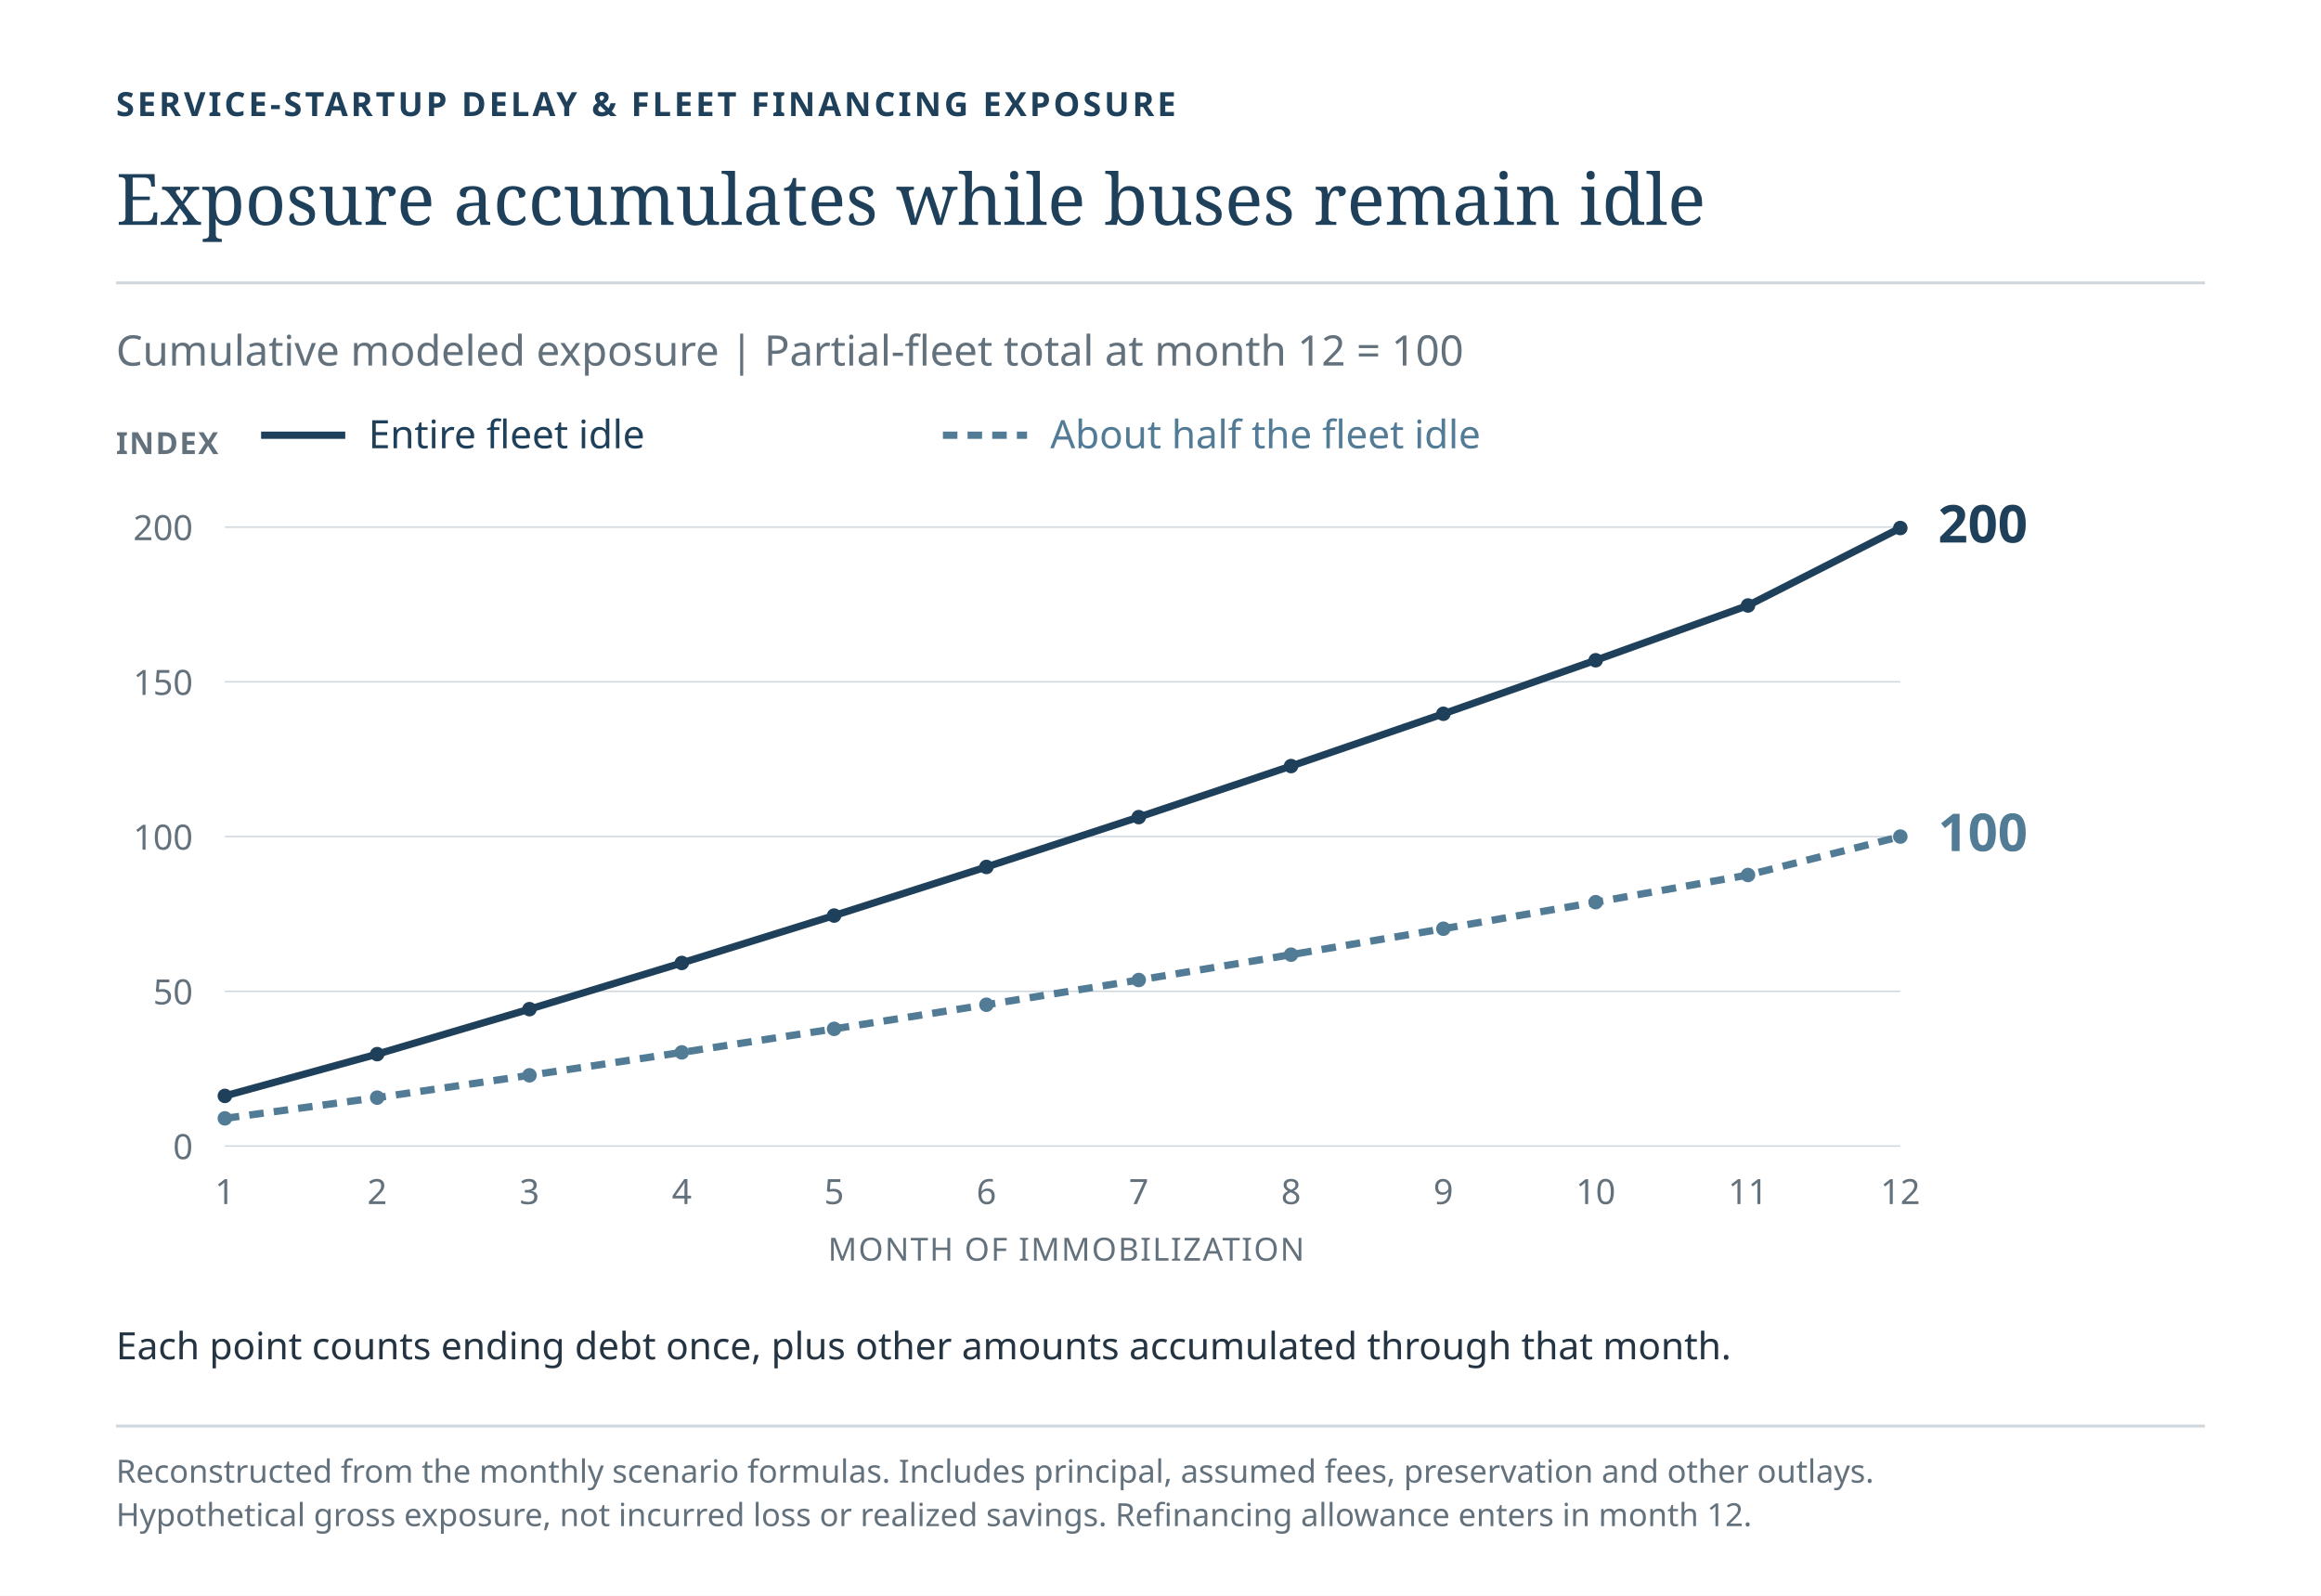
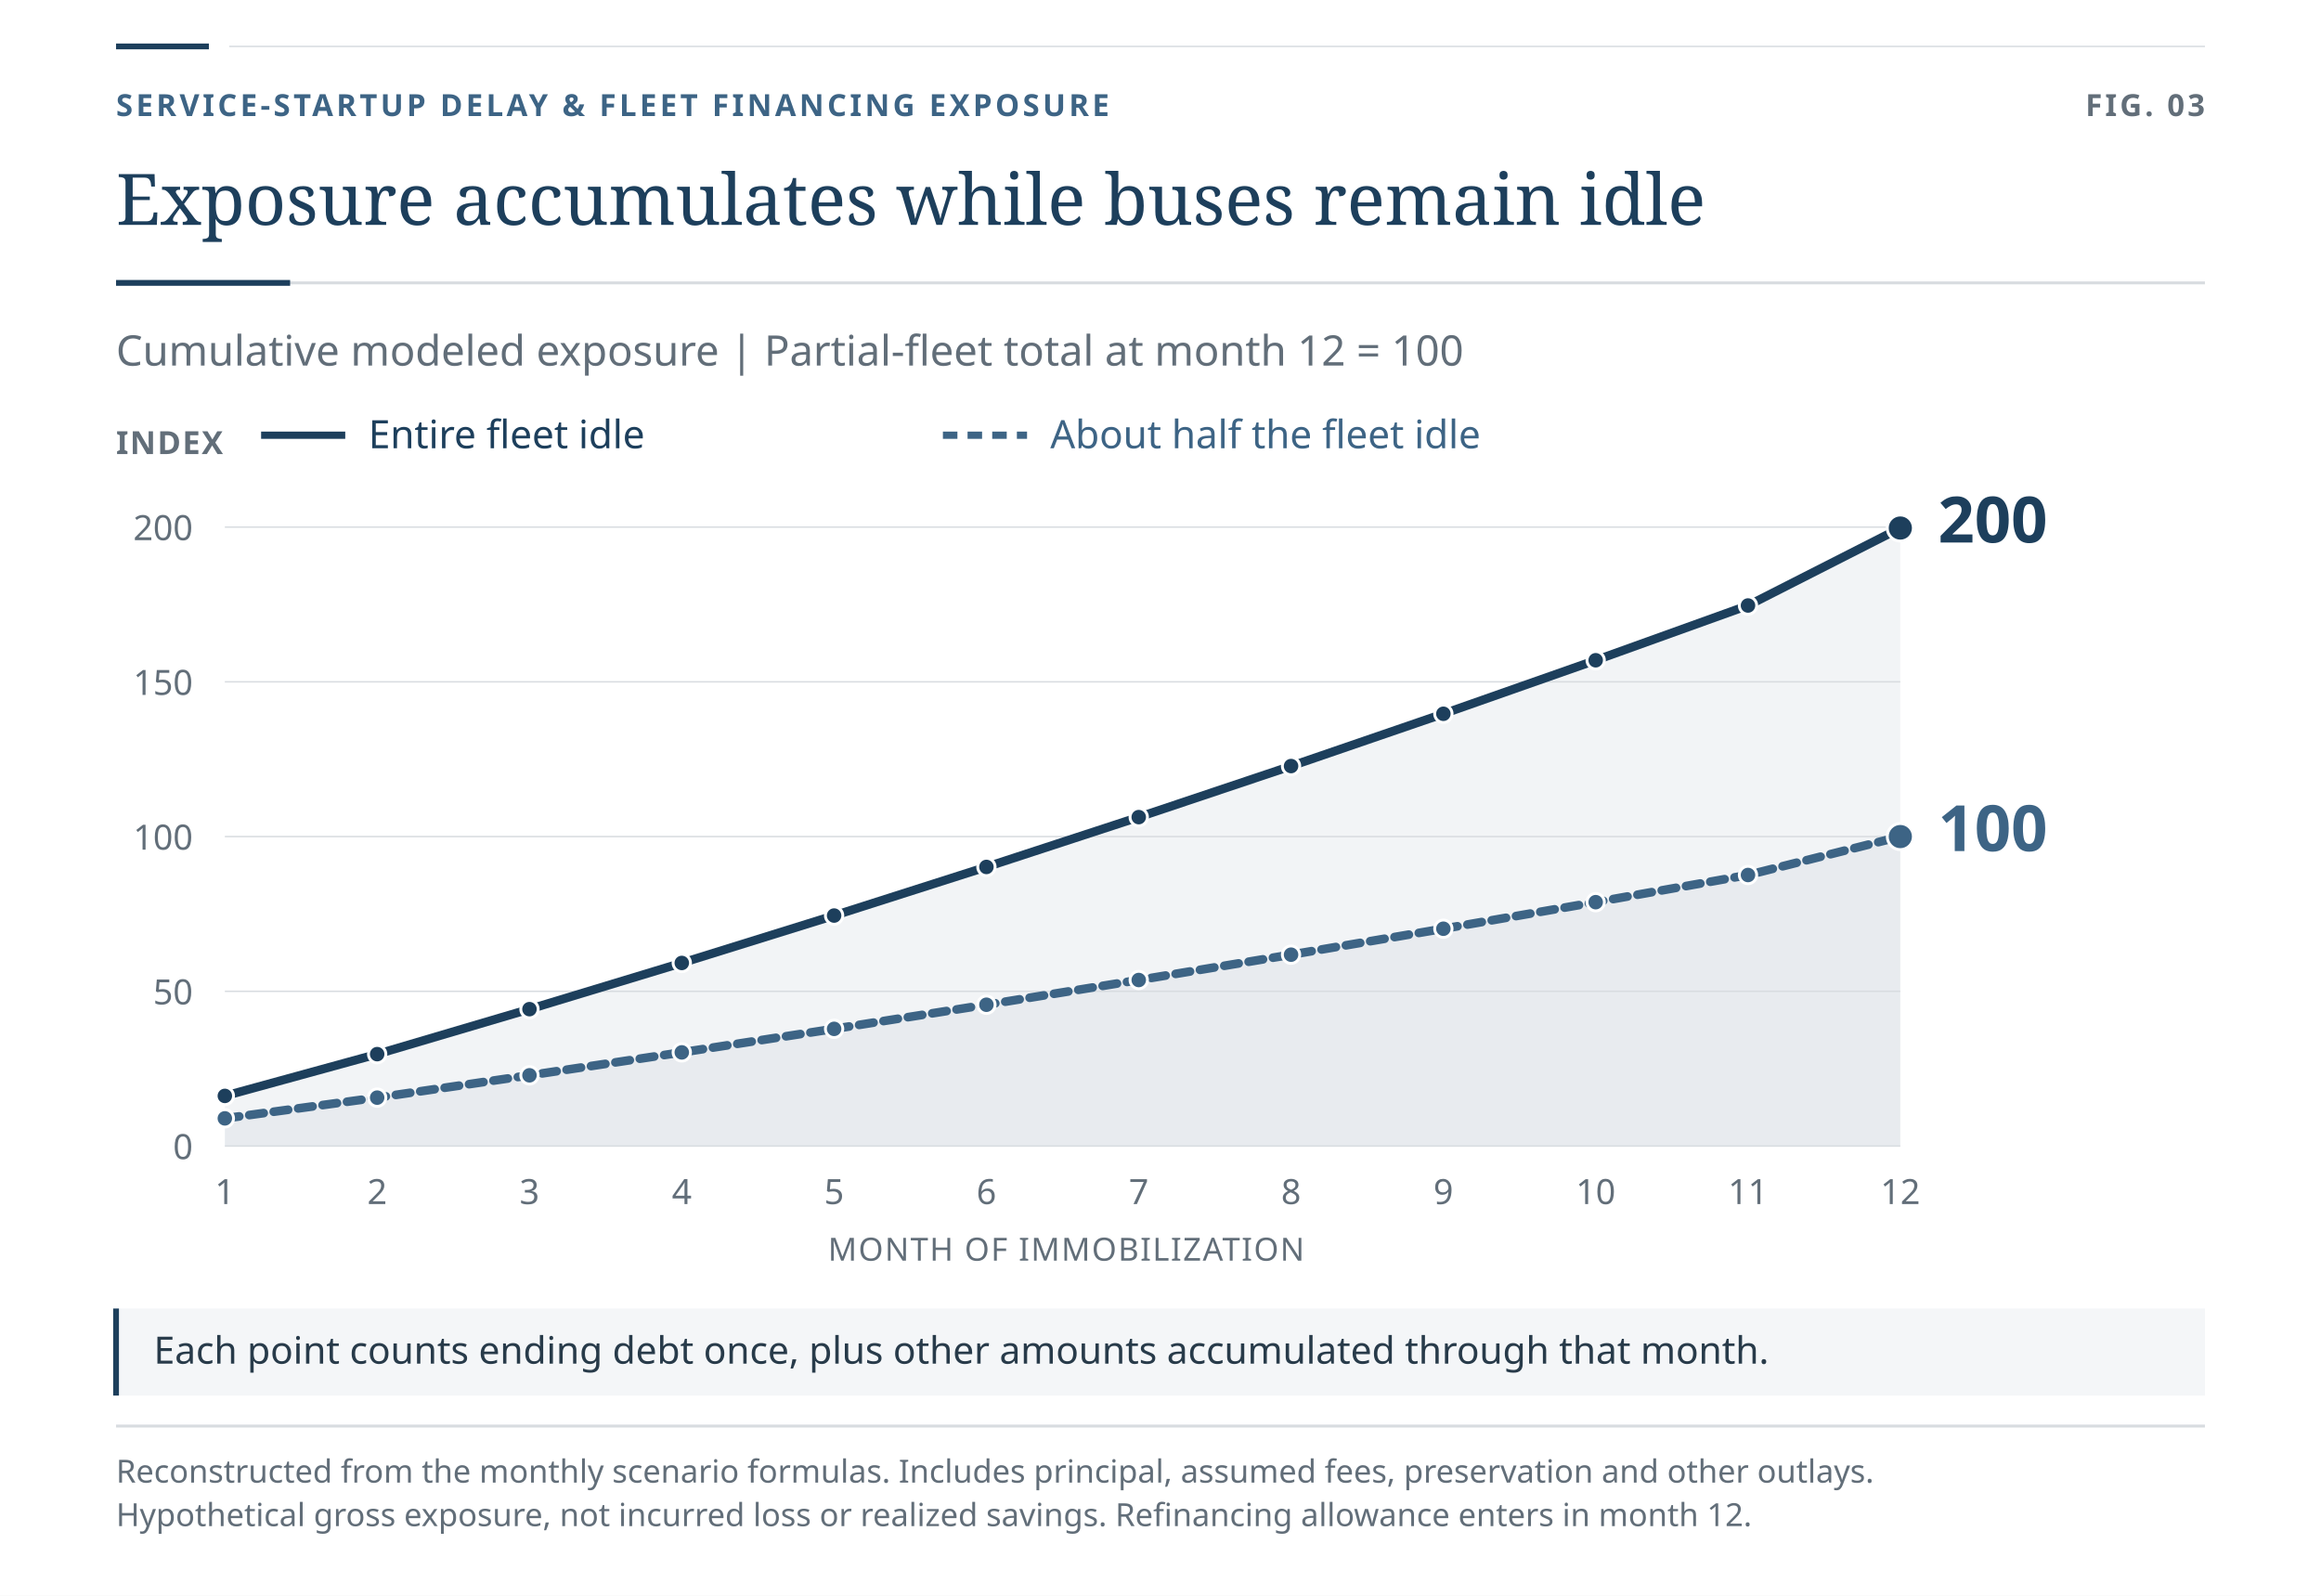
<svg xmlns="http://www.w3.org/2000/svg" width="1600" height="1100" viewBox="0 0 1600 1100" role="img" aria-labelledby="title desc">
  <defs>
    <pattern id="hatch" width="16" height="16" patternUnits="userSpaceOnUse">
      <path d="M-4 4L4 -4 M0 16L16 0 M12 20L20 12" stroke="#94aabb" stroke-width="2" />
    </pattern>
  </defs>
  <rect x="0" y="0" width="1600" height="1100" fill="#ffffff" stroke="none" stroke-width="1" />
-   <text x="80" y="80" font-family="Calibri, sans-serif" font-size="23" font-weight="700" text-anchor="start" letter-spacing="2" fill="#1e405a">SERVICE-STARTUP DELAY &amp; FLEET FINANCING EXPOSURE</text>
-   <text x="80" y="155" font-family="Georgia, serif" font-size="49" font-weight="400" text-anchor="start" letter-spacing="0" fill="#1e405a">Exposure accumulates while buses remain idle</text>
-   <path d="M80 195L1520 195" fill="none" stroke="#cfd7dd" stroke-width="2" />
-   <text x="80" y="252" font-family="Calibri, sans-serif" font-size="29" font-weight="400" text-anchor="start" letter-spacing="0" fill="#63717c">Cumulative modeled exposure  |  Partial-fleet total at month 12 = 100</text>
-   <path d="M155 790.0L1310 790.0" fill="none" stroke="#cfd7dd" stroke-width="1" />
-   <text x="133" y="799.0" font-family="Calibri, sans-serif" font-size="24" font-weight="400" text-anchor="end" letter-spacing="0" fill="#63717c">0</text>
-   <path d="M155 683.333L1310 683.333" fill="none" stroke="#cfd7dd" stroke-width="1" />
-   <text x="133" y="692.333" font-family="Calibri, sans-serif" font-size="24" font-weight="400" text-anchor="end" letter-spacing="0" fill="#63717c">50</text>
-   <path d="M155 576.667L1310 576.667" fill="none" stroke="#cfd7dd" stroke-width="1" />
-   <text x="133" y="585.667" font-family="Calibri, sans-serif" font-size="24" font-weight="400" text-anchor="end" letter-spacing="0" fill="#63717c">100</text>
-   <path d="M155 470.0L1310 470.0" fill="none" stroke="#cfd7dd" stroke-width="1" />
-   <text x="133" y="479.0" font-family="Calibri, sans-serif" font-size="24" font-weight="400" text-anchor="end" letter-spacing="0" fill="#63717c">150</text>
-   <path d="M155 363.333L1310 363.333" fill="none" stroke="#cfd7dd" stroke-width="1" />
-   <text x="133" y="372.333" font-family="Calibri, sans-serif" font-size="24" font-weight="400" text-anchor="end" letter-spacing="0" fill="#63717c">200</text>
-   <text x="80" y="313" font-family="Calibri, sans-serif" font-size="21" font-weight="700" text-anchor="start" letter-spacing="1" fill="#63717c">INDEX</text>
-   <text x="155.0" y="830" font-family="Calibri, sans-serif" font-size="24" font-weight="400" text-anchor="middle" letter-spacing="0" fill="#63717c">1</text>
-   <text x="260.0" y="830" font-family="Calibri, sans-serif" font-size="24" font-weight="400" text-anchor="middle" letter-spacing="0" fill="#63717c">2</text>
-   <text x="365.0" y="830" font-family="Calibri, sans-serif" font-size="24" font-weight="400" text-anchor="middle" letter-spacing="0" fill="#63717c">3</text>
-   <text x="470.0" y="830" font-family="Calibri, sans-serif" font-size="24" font-weight="400" text-anchor="middle" letter-spacing="0" fill="#63717c">4</text>
-   <text x="575.0" y="830" font-family="Calibri, sans-serif" font-size="24" font-weight="400" text-anchor="middle" letter-spacing="0" fill="#63717c">5</text>
-   <text x="680.0" y="830" font-family="Calibri, sans-serif" font-size="24" font-weight="400" text-anchor="middle" letter-spacing="0" fill="#63717c">6</text>
-   <text x="785.0" y="830" font-family="Calibri, sans-serif" font-size="24" font-weight="400" text-anchor="middle" letter-spacing="0" fill="#63717c">7</text>
-   <text x="890.0" y="830" font-family="Calibri, sans-serif" font-size="24" font-weight="400" text-anchor="middle" letter-spacing="0" fill="#63717c">8</text>
-   <text x="995.0" y="830" font-family="Calibri, sans-serif" font-size="24" font-weight="400" text-anchor="middle" letter-spacing="0" fill="#63717c">9</text>
-   <text x="1100.0" y="830" font-family="Calibri, sans-serif" font-size="24" font-weight="400" text-anchor="middle" letter-spacing="0" fill="#63717c">10</text>
-   <text x="1205.0" y="830" font-family="Calibri, sans-serif" font-size="24" font-weight="400" text-anchor="middle" letter-spacing="0" fill="#63717c">11</text>
-   <text x="1310.0" y="830" font-family="Calibri, sans-serif" font-size="24" font-weight="400" text-anchor="middle" letter-spacing="0" fill="#63717c">12</text>
-   <text x="735" y="869" font-family="Calibri, sans-serif" font-size="22" font-weight="400" text-anchor="middle" letter-spacing="1" fill="#63717c">MONTH OF IMMOBILIZATION</text>
-   <path d="M155.00 770.92 L260.00 756.63 L365.00 741.24 L470.00 725.43 L575.00 709.22 L680.00 692.59 L785.00 675.55 L890.00 658.08 L995.00 640.20 L1100.00 621.89 L1205.00 603.16 L1310.00 576.67" fill="none" stroke="#527b96" stroke-width="5" stroke-dasharray="10 7" />
-   <circle cx="155.0" cy="770.919" r="5" fill="#527b96" />
-   <circle cx="260.0" cy="756.629" r="5" fill="#527b96" />
-   <circle cx="365.0" cy="741.237" r="5" fill="#527b96" />
-   <circle cx="470.0" cy="725.435" r="5" fill="#527b96" />
-   <circle cx="575.0" cy="709.22" r="5" fill="#527b96" />
-   <circle cx="680.0" cy="692.591" r="5" fill="#527b96" />
-   <circle cx="785.0" cy="675.546" r="5" fill="#527b96" />
-   <circle cx="890.0" cy="658.082" r="5" fill="#527b96" />
-   <circle cx="995.0" cy="640.197" r="5" fill="#527b96" />
-   <circle cx="1100.0" cy="621.89" r="5" fill="#527b96" />
-   <circle cx="1205.0" cy="603.157" r="5" fill="#527b96" />
-   <circle cx="1310.0" cy="576.667" r="5" fill="#527b96" />
-   <text x="1336.0" y="586.667" font-family="Calibri, sans-serif" font-size="36" font-weight="700" text-anchor="start" letter-spacing="0" fill="#527b96">100</text>
-   <path d="M155.00 755.44 L260.00 726.64 L365.00 695.63 L470.00 663.79 L575.00 631.12 L680.00 597.61 L785.00 563.26 L890.00 528.07 L995.00 492.03 L1100.00 455.13 L1205.00 417.38 L1310.00 363.99" fill="none" stroke="#1e405a" stroke-width="5" />
-   <circle cx="155.0" cy="755.436" r="5" fill="#1e405a" />
-   <circle cx="260.0" cy="726.644" r="5" fill="#1e405a" />
-   <circle cx="365.0" cy="695.63" r="5" fill="#1e405a" />
-   <circle cx="470.0" cy="663.789" r="5" fill="#1e405a" />
-   <circle cx="575.0" cy="631.116" r="5" fill="#1e405a" />
-   <circle cx="680.0" cy="597.607" r="5" fill="#1e405a" />
-   <circle cx="785.0" cy="563.259" r="5" fill="#1e405a" />
-   <circle cx="890.0" cy="528.067" r="5" fill="#1e405a" />
-   <circle cx="995.0" cy="492.026" r="5" fill="#1e405a" />
-   <circle cx="1100.0" cy="455.133" r="5" fill="#1e405a" />
-   <circle cx="1205.0" cy="417.382" r="5" fill="#1e405a" />
-   <circle cx="1310.0" cy="363.986" r="5" fill="#1e405a" />
-   <text x="1336.0" y="373.986" font-family="Calibri, sans-serif" font-size="36" font-weight="700" text-anchor="start" letter-spacing="0" fill="#1e405a">200</text>
-   <path d="M180 300L238 300" fill="none" stroke="#1e405a" stroke-width="5" />
-   <text x="254" y="309" font-family="Calibri, sans-serif" font-size="27" font-weight="400" text-anchor="start" letter-spacing="0" fill="#1e405a">Entire fleet idle</text>
-   <path d="M650 300L708 300" fill="none" stroke="#527b96" stroke-width="5" stroke-dasharray="10 7" />
-   <text x="724" y="309" font-family="Calibri, sans-serif" font-size="27" font-weight="400" text-anchor="start" letter-spacing="0" fill="#527b96">About half the fleet idle</text>
-   <text x="80" y="937" font-family="Calibri, sans-serif" font-size="26" font-weight="400" text-anchor="start" letter-spacing="0" fill="#243442">Each point counts ending debt once, plus other amounts accumulated through that month.</text>
-   <path d="M80 983L1520 983" fill="none" stroke="#cfd7dd" stroke-width="2" />
-   <text x="80" y="1022" font-family="Calibri, sans-serif" font-size="22" font-weight="400" text-anchor="start" letter-spacing="0" fill="#63717c">Reconstructed from the monthly scenario formulas. Includes principal, assumed fees, preservation and other outlays.</text>
-   <text x="80" y="1052" font-family="Calibri, sans-serif" font-size="22" font-weight="400" text-anchor="start" letter-spacing="0" fill="#63717c">Hypothetical gross exposure, not incurred loss or realized savings. Refinancing allowance enters in month 12.</text>
+   <g aria-hidden="true">
+     <path d="M155.00 770.92 L260.00 756.63 L365.00 741.24 L470.00 725.43 L575.00 709.22 L680.00 692.59 L785.00 675.55 L890.00 658.08 L995.00 640.20 L1100.00 621.89 L1205.00 603.16 L1310.00 576.67 L1310 790 L155 790 Z" fill="#3d6485" fill-opacity=".055" />
+     <path d="M155.00 755.44 L260.00 726.64 L365.00 695.63 L470.00 663.79 L575.00 631.12 L680.00 597.61 L785.00 563.26 L890.00 528.07 L995.00 492.03 L1100.00 455.13 L1205.00 417.38 L1310.00 363.99 L1310 790 L155 790 Z" fill="#1d3f5c" fill-opacity=".055" />
+     <rect x="80" y="902" width="1440" height="60" fill="#f4f6f8" />
+     <path d="M80 902L80 962" fill="none" stroke="#1d3f5c" stroke-width="4" />
+   </g>
+   <text x="80" y="80" font-family="Calibri, sans-serif" font-size="21" font-weight="700" text-anchor="start" letter-spacing="2.2" fill="#3d6485" style="font-variant-numeric:tabular-nums lining-nums">SERVICE-STARTUP DELAY &amp; FLEET FINANCING EXPOSURE</text>
+   <text x="80" y="155" font-family="Georgia, serif" font-size="49" font-weight="400" text-anchor="start" letter-spacing="0" fill="#1d3f5c" style="font-variant-numeric:tabular-nums lining-nums">Exposure accumulates while buses remain idle</text>
+   <path d="M80 195L1520 195" fill="none" stroke="#d8dce0" stroke-width="2" />
+   <text x="80" y="252" font-family="Calibri, sans-serif" font-size="29" font-weight="400" text-anchor="start" letter-spacing="0" fill="#626e79" style="font-variant-numeric:tabular-nums lining-nums">Cumulative modeled exposure  |  Partial-fleet total at month 12 = 100</text>
+   <path d="M155 790.0L1310 790.0" fill="none" stroke="#d8dce0" stroke-width="1" />
+   <text x="133" y="799.0" font-family="Calibri, sans-serif" font-size="24" font-weight="400" text-anchor="end" letter-spacing="0" fill="#626e79" style="font-variant-numeric:tabular-nums lining-nums">0</text>
+   <path d="M155 683.333L1310 683.333" fill="none" stroke="#d8dce0" stroke-width="1" />
+   <text x="133" y="692.333" font-family="Calibri, sans-serif" font-size="24" font-weight="400" text-anchor="end" letter-spacing="0" fill="#626e79" style="font-variant-numeric:tabular-nums lining-nums">50</text>
+   <path d="M155 576.667L1310 576.667" fill="none" stroke="#d8dce0" stroke-width="1" />
+   <text x="133" y="585.667" font-family="Calibri, sans-serif" font-size="24" font-weight="400" text-anchor="end" letter-spacing="0" fill="#626e79" style="font-variant-numeric:tabular-nums lining-nums">100</text>
+   <path d="M155 470.0L1310 470.0" fill="none" stroke="#d8dce0" stroke-width="1" />
+   <text x="133" y="479.0" font-family="Calibri, sans-serif" font-size="24" font-weight="400" text-anchor="end" letter-spacing="0" fill="#626e79" style="font-variant-numeric:tabular-nums lining-nums">150</text>
+   <path d="M155 363.333L1310 363.333" fill="none" stroke="#d8dce0" stroke-width="1" />
+   <text x="133" y="372.333" font-family="Calibri, sans-serif" font-size="24" font-weight="400" text-anchor="end" letter-spacing="0" fill="#626e79" style="font-variant-numeric:tabular-nums lining-nums">200</text>
+   <text x="80" y="313" font-family="Calibri, sans-serif" font-size="22" font-weight="700" text-anchor="start" letter-spacing="1" fill="#626e79" style="font-variant-numeric:tabular-nums lining-nums">INDEX</text>
+   <text x="155.0" y="830" font-family="Calibri, sans-serif" font-size="24" font-weight="400" text-anchor="middle" letter-spacing="0" fill="#626e79" style="font-variant-numeric:tabular-nums lining-nums">1</text>
+   <text x="260.0" y="830" font-family="Calibri, sans-serif" font-size="24" font-weight="400" text-anchor="middle" letter-spacing="0" fill="#626e79" style="font-variant-numeric:tabular-nums lining-nums">2</text>
+   <text x="365.0" y="830" font-family="Calibri, sans-serif" font-size="24" font-weight="400" text-anchor="middle" letter-spacing="0" fill="#626e79" style="font-variant-numeric:tabular-nums lining-nums">3</text>
+   <text x="470.0" y="830" font-family="Calibri, sans-serif" font-size="24" font-weight="400" text-anchor="middle" letter-spacing="0" fill="#626e79" style="font-variant-numeric:tabular-nums lining-nums">4</text>
+   <text x="575.0" y="830" font-family="Calibri, sans-serif" font-size="24" font-weight="400" text-anchor="middle" letter-spacing="0" fill="#626e79" style="font-variant-numeric:tabular-nums lining-nums">5</text>
+   <text x="680.0" y="830" font-family="Calibri, sans-serif" font-size="24" font-weight="400" text-anchor="middle" letter-spacing="0" fill="#626e79" style="font-variant-numeric:tabular-nums lining-nums">6</text>
+   <text x="785.0" y="830" font-family="Calibri, sans-serif" font-size="24" font-weight="400" text-anchor="middle" letter-spacing="0" fill="#626e79" style="font-variant-numeric:tabular-nums lining-nums">7</text>
+   <text x="890.0" y="830" font-family="Calibri, sans-serif" font-size="24" font-weight="400" text-anchor="middle" letter-spacing="0" fill="#626e79" style="font-variant-numeric:tabular-nums lining-nums">8</text>
+   <text x="995.0" y="830" font-family="Calibri, sans-serif" font-size="24" font-weight="400" text-anchor="middle" letter-spacing="0" fill="#626e79" style="font-variant-numeric:tabular-nums lining-nums">9</text>
+   <text x="1100.0" y="830" font-family="Calibri, sans-serif" font-size="24" font-weight="400" text-anchor="middle" letter-spacing="0" fill="#626e79" style="font-variant-numeric:tabular-nums lining-nums">10</text>
+   <text x="1205.0" y="830" font-family="Calibri, sans-serif" font-size="24" font-weight="400" text-anchor="middle" letter-spacing="0" fill="#626e79" style="font-variant-numeric:tabular-nums lining-nums">11</text>
+   <text x="1310.0" y="830" font-family="Calibri, sans-serif" font-size="24" font-weight="400" text-anchor="middle" letter-spacing="0" fill="#626e79" style="font-variant-numeric:tabular-nums lining-nums">12</text>
+   <text x="735" y="869" font-family="Calibri, sans-serif" font-size="22" font-weight="400" text-anchor="middle" letter-spacing="1" fill="#626e79" style="font-variant-numeric:tabular-nums lining-nums">MONTH OF IMMOBILIZATION</text>
+   <path d="M155.00 770.92 L260.00 756.63 L365.00 741.24 L470.00 725.43 L575.00 709.22 L680.00 692.59 L785.00 675.55 L890.00 658.08 L995.00 640.20 L1100.00 621.89 L1205.00 603.16 L1310.00 576.67" fill="none" stroke="#3d6485" stroke-width="6" stroke-dasharray="10 7" stroke-linecap="round" stroke-linejoin="round" />
+   <circle cx="155.0" cy="770.919" r="6" fill="#3d6485" stroke="#ffffff" stroke-width="2" />
+   <circle cx="260.0" cy="756.629" r="6" fill="#3d6485" stroke="#ffffff" stroke-width="2" />
+   <circle cx="365.0" cy="741.237" r="6" fill="#3d6485" stroke="#ffffff" stroke-width="2" />
+   <circle cx="470.0" cy="725.435" r="6" fill="#3d6485" stroke="#ffffff" stroke-width="2" />
+   <circle cx="575.0" cy="709.22" r="6" fill="#3d6485" stroke="#ffffff" stroke-width="2" />
+   <circle cx="680.0" cy="692.591" r="6" fill="#3d6485" stroke="#ffffff" stroke-width="2" />
+   <circle cx="785.0" cy="675.546" r="6" fill="#3d6485" stroke="#ffffff" stroke-width="2" />
+   <circle cx="890.0" cy="658.082" r="6" fill="#3d6485" stroke="#ffffff" stroke-width="2" />
+   <circle cx="995.0" cy="640.197" r="6" fill="#3d6485" stroke="#ffffff" stroke-width="2" />
+   <circle cx="1100.0" cy="621.89" r="6" fill="#3d6485" stroke="#ffffff" stroke-width="2" />
+   <circle cx="1205.0" cy="603.157" r="6" fill="#3d6485" stroke="#ffffff" stroke-width="2" />
+   <circle cx="1310.0" cy="576.667" r="9" fill="#3d6485" stroke="#ffffff" stroke-width="2" />
+   <text x="1336.0" y="586.667" font-family="Calibri, sans-serif" font-size="44" font-weight="700" text-anchor="start" letter-spacing="0" fill="#3d6485" style="font-variant-numeric:tabular-nums lining-nums">100</text>
+   <path d="M155.00 755.44 L260.00 726.64 L365.00 695.63 L470.00 663.79 L575.00 631.12 L680.00 597.61 L785.00 563.26 L890.00 528.07 L995.00 492.03 L1100.00 455.13 L1205.00 417.38 L1310.00 363.99" fill="none" stroke="#1d3f5c" stroke-width="6" stroke-linecap="round" stroke-linejoin="round" />
+   <circle cx="155.0" cy="755.436" r="6" fill="#1d3f5c" stroke="#ffffff" stroke-width="2" />
+   <circle cx="260.0" cy="726.644" r="6" fill="#1d3f5c" stroke="#ffffff" stroke-width="2" />
+   <circle cx="365.0" cy="695.63" r="6" fill="#1d3f5c" stroke="#ffffff" stroke-width="2" />
+   <circle cx="470.0" cy="663.789" r="6" fill="#1d3f5c" stroke="#ffffff" stroke-width="2" />
+   <circle cx="575.0" cy="631.116" r="6" fill="#1d3f5c" stroke="#ffffff" stroke-width="2" />
+   <circle cx="680.0" cy="597.607" r="6" fill="#1d3f5c" stroke="#ffffff" stroke-width="2" />
+   <circle cx="785.0" cy="563.259" r="6" fill="#1d3f5c" stroke="#ffffff" stroke-width="2" />
+   <circle cx="890.0" cy="528.067" r="6" fill="#1d3f5c" stroke="#ffffff" stroke-width="2" />
+   <circle cx="995.0" cy="492.026" r="6" fill="#1d3f5c" stroke="#ffffff" stroke-width="2" />
+   <circle cx="1100.0" cy="455.133" r="6" fill="#1d3f5c" stroke="#ffffff" stroke-width="2" />
+   <circle cx="1205.0" cy="417.382" r="6" fill="#1d3f5c" stroke="#ffffff" stroke-width="2" />
+   <circle cx="1310.0" cy="363.986" r="9" fill="#1d3f5c" stroke="#ffffff" stroke-width="2" />
+   <text x="1336.0" y="373.986" font-family="Calibri, sans-serif" font-size="44" font-weight="700" text-anchor="start" letter-spacing="0" fill="#1d3f5c" style="font-variant-numeric:tabular-nums lining-nums">200</text>
+   <path d="M180 300L238 300" fill="none" stroke="#1d3f5c" stroke-width="5" />
+   <text x="254" y="309" font-family="Calibri, sans-serif" font-size="27" font-weight="400" text-anchor="start" letter-spacing="0" fill="#1d3f5c" style="font-variant-numeric:tabular-nums lining-nums">Entire fleet idle</text>
+   <path d="M650 300L708 300" fill="none" stroke="#3d6485" stroke-width="5" stroke-dasharray="10 7" />
+   <text x="724" y="309" font-family="Calibri, sans-serif" font-size="27" font-weight="400" text-anchor="start" letter-spacing="0" fill="#3d6485" style="font-variant-numeric:tabular-nums lining-nums">About half the fleet idle</text>
+   <text x="106" y="940" font-family="Calibri, sans-serif" font-size="26" font-weight="400" text-anchor="start" letter-spacing="0" fill="#283b4a" style="font-variant-numeric:tabular-nums lining-nums">Each point counts ending debt once, plus other amounts accumulated through that month.</text>
+   <path d="M80 983L1520 983" fill="none" stroke="#d8dce0" stroke-width="2" />
+   <text x="80" y="1022" font-family="Calibri, sans-serif" font-size="22" font-weight="400" text-anchor="start" letter-spacing="0" fill="#626e79" style="font-variant-numeric:tabular-nums lining-nums">Reconstructed from the monthly scenario formulas. Includes principal, assumed fees, preservation and other outlays.</text>
+   <text x="80" y="1052" font-family="Calibri, sans-serif" font-size="22" font-weight="400" text-anchor="start" letter-spacing="0" fill="#626e79" style="font-variant-numeric:tabular-nums lining-nums">Hypothetical gross exposure, not incurred loss or realized savings. Refinancing allowance enters in month 12.</text>
+   <g aria-hidden="true">
+     <rect x="80" y="30" width="64" height="4" fill="#1d3f5c" />
+     <path d="M158 32H1520" fill="none" stroke="#d8dce0" stroke-width="1" />
+     <text x="1520" y="80" font-family="Calibri, sans-serif" font-size="21" font-weight="700" text-anchor="end" letter-spacing="2" fill="#626e79">FIG. 03</text>
+     <path d="M80 195H200" fill="none" stroke="#1d3f5c" stroke-width="4" />
+   </g>
</svg>
